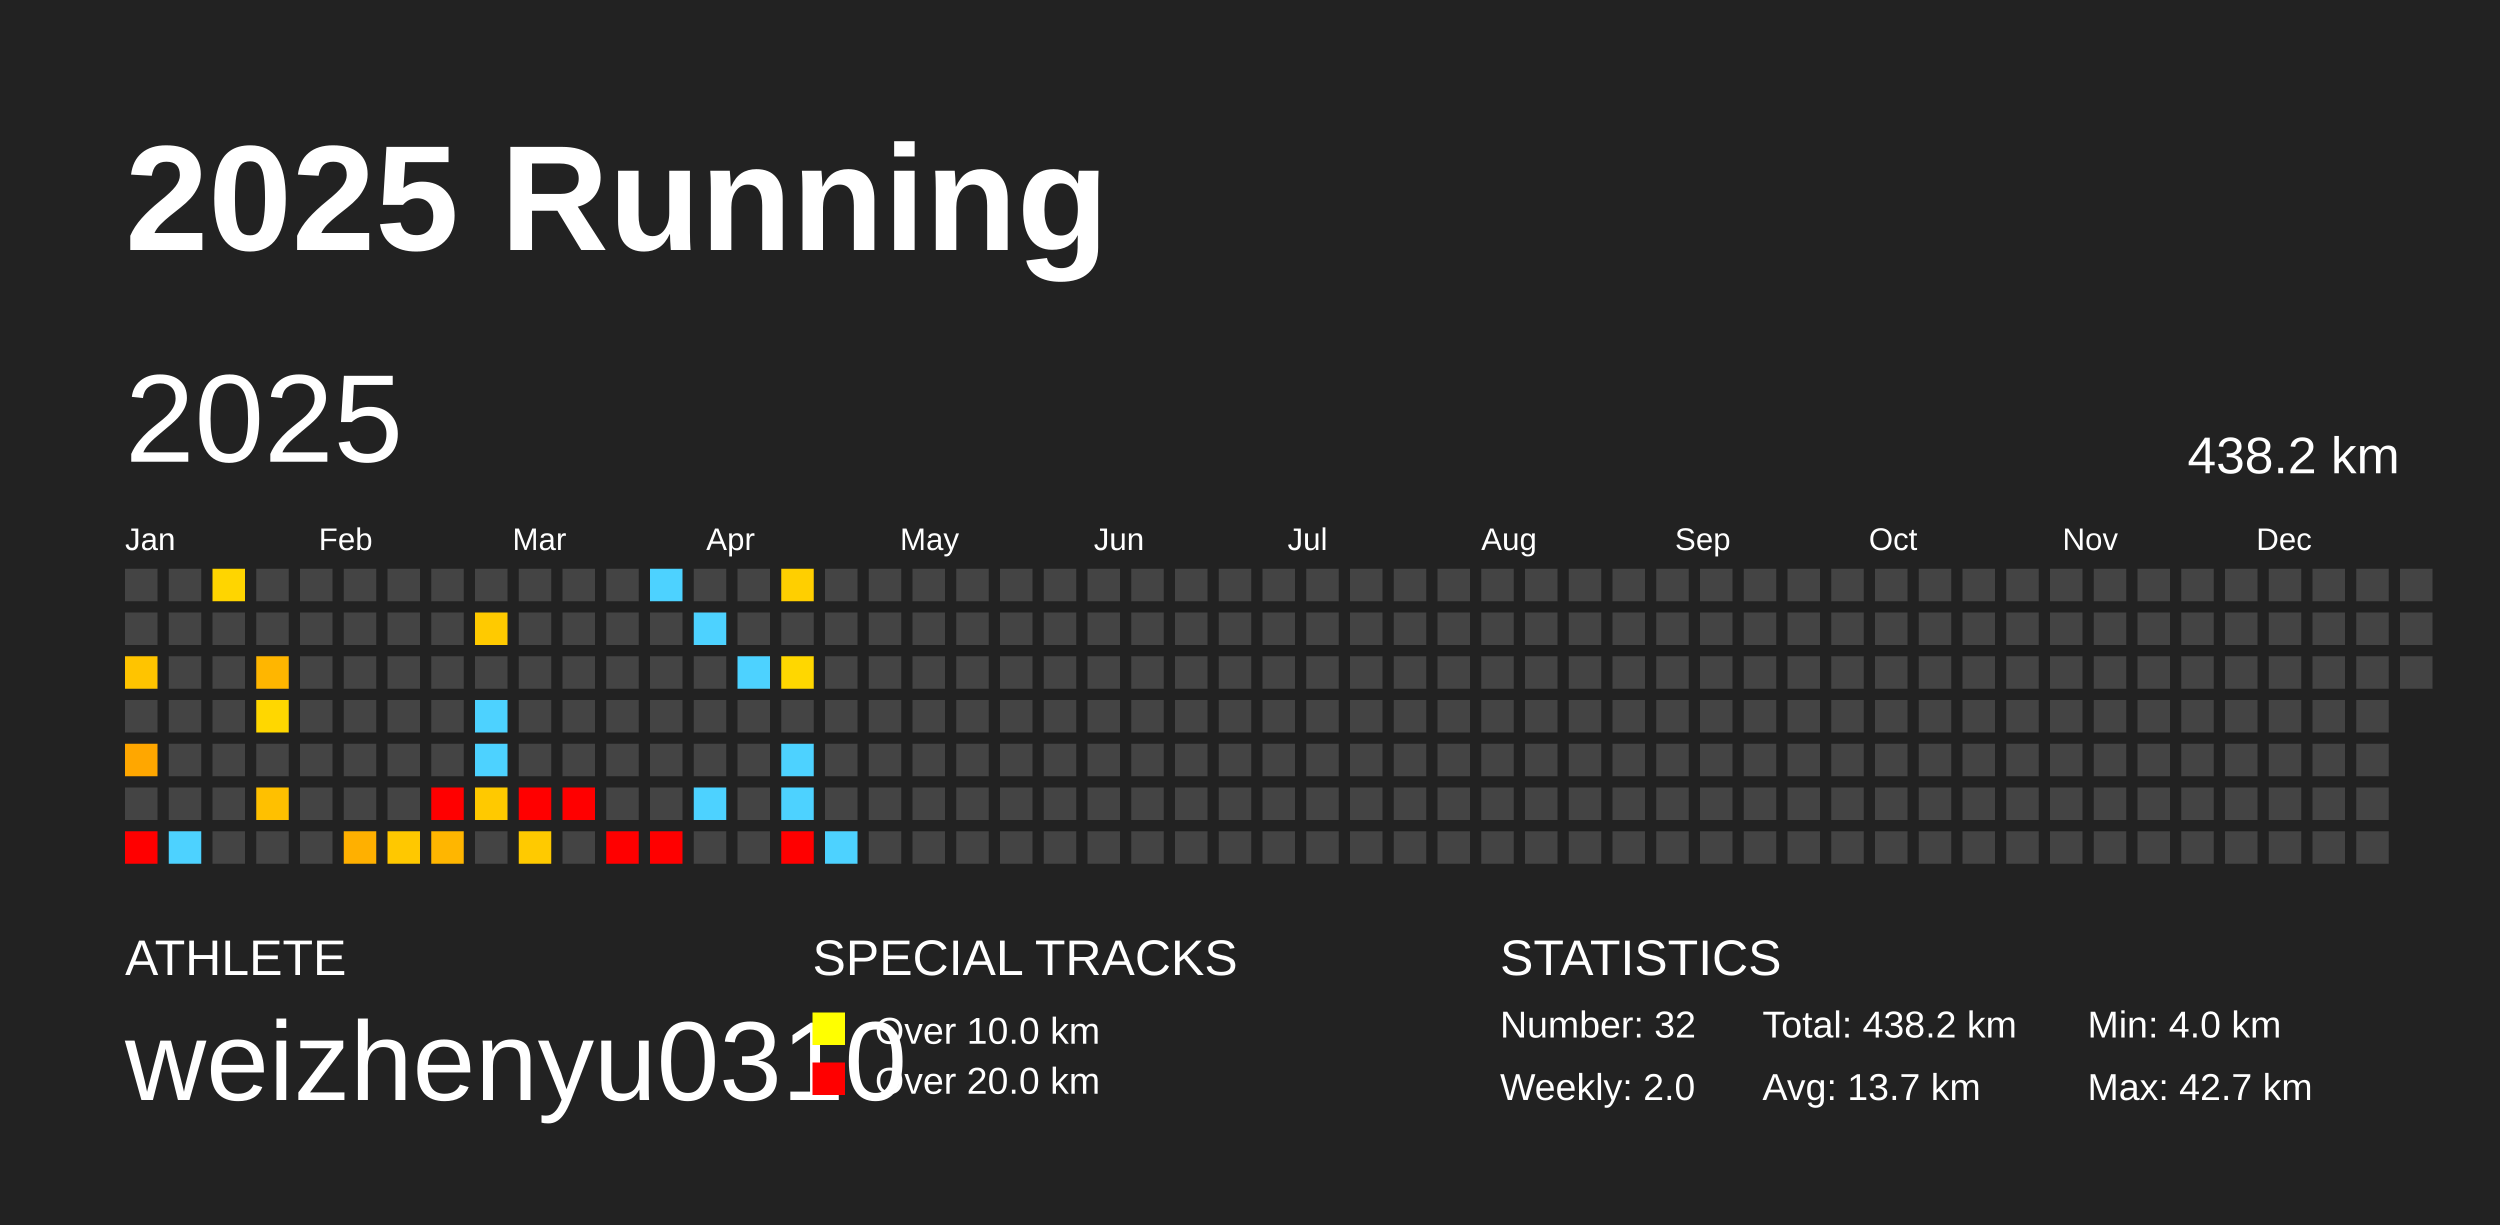
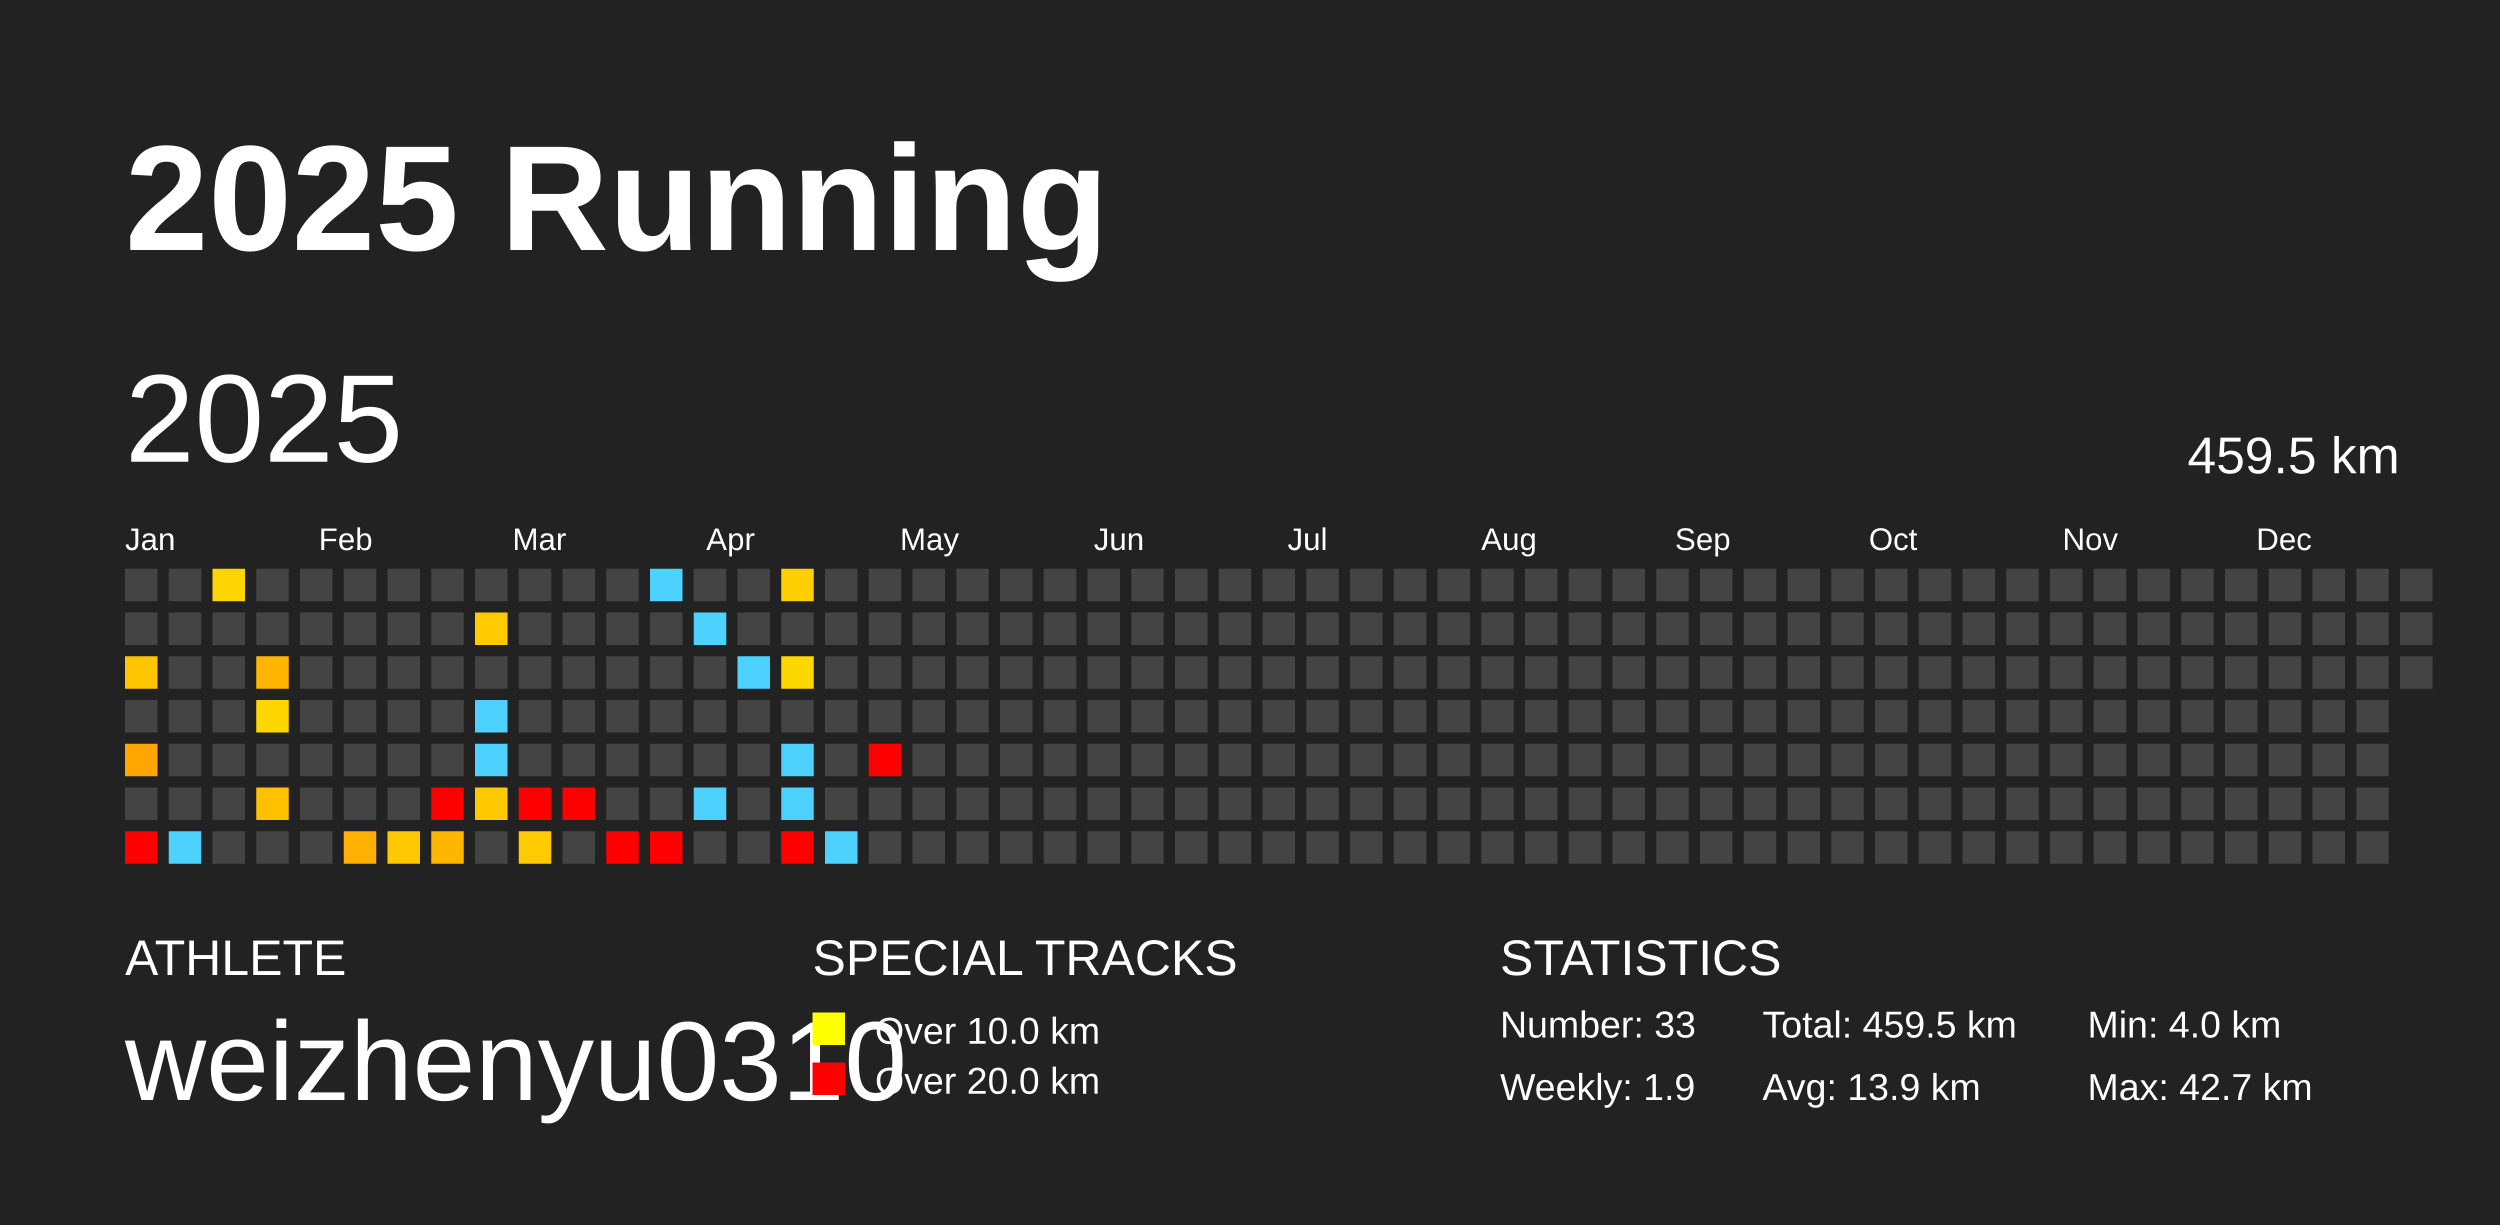
<svg xmlns="http://www.w3.org/2000/svg" baseProfile="full" height="98mm" version="1.1" viewBox="0,0,200,98" width="200mm">
  <defs />
  <rect fill="#222222" height="98" width="200" x="0" y="0" />
  <text fill="#FFFFFF" style="font-size:12px; font-family:Arial; font-weight:bold;" x="10" y="20">2025 Running</text>
  <text fill="#FFFFFF" style="font-size:4px; font-family:Arial" x="10" y="78">ATHLETE</text>
  <text fill="#FFFFFF" style="font-size:9px; font-family:Arial" x="10" y="88">weizhenyu0310</text>
  <text fill="#FFFFFF" style="font-size:4px; font-family:Arial" x="65" y="78">SPECIAL TRACKS</text>
  <rect fill="yellow" height="2.6" width="2.6" x="65" y="81" />
  <text fill="#FFFFFF" style="font-size:3px; font-family:Arial" x="70" y="83.5">Over 10.0 km</text>
  <rect fill="red" height="2.6" width="2.6" x="65" y="85" />
  <text fill="#FFFFFF" style="font-size:3px; font-family:Arial" x="70" y="87.5">Over 20.0 km</text>
  <text fill="#FFFFFF" style="font-size:4px; font-family:Arial" x="120" y="78">STATISTICS</text>
-   <text fill="#FFFFFF" style="font-size:3px; font-family:Arial" x="120" y="83">Number: 32</text>
-   <text fill="#FFFFFF" style="font-size:3px; font-family:Arial" x="120" y="88">Weekly: 2.0</text>
-   <text fill="#FFFFFF" style="font-size:3px; font-family:Arial" x="141" y="83">Total: 438.2 km</text>
-   <text fill="#FFFFFF" style="font-size:3px; font-family:Arial" x="141" y="88">Avg: 13.7 km</text>
+   <text fill="#FFFFFF" style="font-size:3px; font-family:Arial" x="120" y="83">Number: 33</text>
+   <text fill="#FFFFFF" style="font-size:3px; font-family:Arial" x="120" y="88">Weekly: 1.9</text>
+   <text fill="#FFFFFF" style="font-size:3px; font-family:Arial" x="141" y="83">Total: 459.5 km</text>
+   <text fill="#FFFFFF" style="font-size:3px; font-family:Arial" x="141" y="88">Avg: 13.9 km</text>
  <text fill="#FFFFFF" style="font-size:3px; font-family:Arial" x="167" y="83">Min: 4.0 km</text>
  <text fill="#FFFFFF" style="font-size:3px; font-family:Arial" x="167" y="88">Max: 42.7 km</text>
  <text dominant-baseline="hanging" fill="#FFFFFF" style="font-size:10.0px; font-family:Arial;" x="10" y="30">2025</text>
-   <text dominant-baseline="hanging" fill="#FFFFFF" style="font-size:4.125px; font-family:Arial;" x="175" y="35">438.2 km</text>
+   <text dominant-baseline="hanging" fill="#FFFFFF" style="font-size:4.125px; font-family:Arial;" x="175" y="35">459.5 km</text>
  <text fill="#FFFFFF" style="font-size:2.5px; font-family:Arial" x="10.0" y="44">Jan</text>
  <text fill="#FFFFFF" style="font-size:2.5px; font-family:Arial" x="25.5" y="44">Feb</text>
  <text fill="#FFFFFF" style="font-size:2.5px; font-family:Arial" x="41.0" y="44">Mar</text>
  <text fill="#FFFFFF" style="font-size:2.5px; font-family:Arial" x="56.5" y="44">Apr</text>
  <text fill="#FFFFFF" style="font-size:2.5px; font-family:Arial" x="72.0" y="44">May</text>
  <text fill="#FFFFFF" style="font-size:2.5px; font-family:Arial" x="87.5" y="44">Jun</text>
  <text fill="#FFFFFF" style="font-size:2.5px; font-family:Arial" x="103.0" y="44">Jul</text>
  <text fill="#FFFFFF" style="font-size:2.5px; font-family:Arial" x="118.5" y="44">Aug</text>
  <text fill="#FFFFFF" style="font-size:2.5px; font-family:Arial" x="134.0" y="44">Sep</text>
  <text fill="#FFFFFF" style="font-size:2.5px; font-family:Arial" x="149.5" y="44">Oct</text>
  <text fill="#FFFFFF" style="font-size:2.5px; font-family:Arial" x="165.0" y="44">Nov</text>
  <text fill="#FFFFFF" style="font-size:2.5px; font-family:Arial" x="180.5" y="44">Dec</text>
  <rect fill="#444444" height="2.6" width="2.6" x="10.0" y="45.5" />
  <rect fill="#444444" height="2.6" width="2.6" x="10.0" y="49.0" />
  <rect fill="#ffc400" height="2.6" width="2.6" x="10.0" y="52.5" />
  <rect fill="#444444" height="2.6" width="2.6" x="10.0" y="56.0" />
  <rect fill="#ffa700" height="2.6" width="2.6" x="10.0" y="59.5" />
  <rect fill="#444444" height="2.6" width="2.6" x="10.0" y="63.0" />
  <rect fill="red" height="2.6" width="2.6" x="10.0" y="66.5" />
  <rect fill="#444444" height="2.6" width="2.6" x="13.5" y="45.5" />
  <rect fill="#444444" height="2.6" width="2.6" x="13.5" y="49.0" />
  <rect fill="#444444" height="2.6" width="2.6" x="13.5" y="52.5" />
  <rect fill="#444444" height="2.6" width="2.6" x="13.5" y="56.0" />
  <rect fill="#444444" height="2.6" width="2.6" x="13.5" y="59.5" />
  <rect fill="#444444" height="2.6" width="2.6" x="13.5" y="63.0" />
  <rect fill="#4dd2ff" height="2.6" width="2.6" x="13.5" y="66.5" />
  <rect fill="#ffd500" height="2.6" width="2.6" x="17.0" y="45.5" />
  <rect fill="#444444" height="2.6" width="2.6" x="17.0" y="49.0" />
  <rect fill="#444444" height="2.6" width="2.6" x="17.0" y="52.5" />
  <rect fill="#444444" height="2.6" width="2.6" x="17.0" y="56.0" />
  <rect fill="#444444" height="2.6" width="2.6" x="17.0" y="59.5" />
  <rect fill="#444444" height="2.6" width="2.6" x="17.0" y="63.0" />
  <rect fill="#444444" height="2.6" width="2.6" x="17.0" y="66.5" />
  <rect fill="#444444" height="2.6" width="2.6" x="20.5" y="45.5" />
  <rect fill="#444444" height="2.6" width="2.6" x="20.5" y="49.0" />
  <rect fill="#ffb600" height="2.6" width="2.6" x="20.5" y="52.5" />
  <rect fill="#ffd700" height="2.6" width="2.6" x="20.5" y="56.0" />
  <rect fill="#444444" height="2.6" width="2.6" x="20.5" y="59.5" />
  <rect fill="#ffc000" height="2.6" width="2.6" x="20.5" y="63.0" />
  <rect fill="#444444" height="2.6" width="2.6" x="20.5" y="66.5" />
  <rect fill="#444444" height="2.6" width="2.6" x="24.0" y="45.5" />
  <rect fill="#444444" height="2.6" width="2.6" x="24.0" y="49.0" />
  <rect fill="#444444" height="2.6" width="2.6" x="24.0" y="52.5" />
  <rect fill="#444444" height="2.6" width="2.6" x="24.0" y="56.0" />
  <rect fill="#444444" height="2.6" width="2.6" x="24.0" y="59.5" />
  <rect fill="#444444" height="2.6" width="2.6" x="24.0" y="63.0" />
  <rect fill="#444444" height="2.6" width="2.6" x="24.0" y="66.5" />
  <rect fill="#444444" height="2.6" width="2.6" x="27.5" y="45.5" />
  <rect fill="#444444" height="2.6" width="2.6" x="27.5" y="49.0" />
  <rect fill="#444444" height="2.6" width="2.6" x="27.5" y="52.5" />
  <rect fill="#444444" height="2.6" width="2.6" x="27.5" y="56.0" />
  <rect fill="#444444" height="2.6" width="2.6" x="27.5" y="59.5" />
  <rect fill="#444444" height="2.6" width="2.6" x="27.5" y="63.0" />
  <rect fill="#ffb000" height="2.6" width="2.6" x="27.5" y="66.5" />
  <rect fill="#444444" height="2.6" width="2.6" x="31.0" y="45.5" />
  <rect fill="#444444" height="2.6" width="2.6" x="31.0" y="49.0" />
  <rect fill="#444444" height="2.6" width="2.6" x="31.0" y="52.5" />
  <rect fill="#444444" height="2.6" width="2.6" x="31.0" y="56.0" />
  <rect fill="#444444" height="2.6" width="2.6" x="31.0" y="59.5" />
  <rect fill="#444444" height="2.6" width="2.6" x="31.0" y="63.0" />
  <rect fill="#ffc800" height="2.6" width="2.6" x="31.0" y="66.5" />
  <rect fill="#444444" height="2.6" width="2.6" x="34.5" y="45.5" />
  <rect fill="#444444" height="2.6" width="2.6" x="34.5" y="49.0" />
  <rect fill="#444444" height="2.6" width="2.6" x="34.5" y="52.5" />
  <rect fill="#444444" height="2.6" width="2.6" x="34.5" y="56.0" />
  <rect fill="#444444" height="2.6" width="2.6" x="34.5" y="59.5" />
  <rect fill="red" height="2.6" width="2.6" x="34.5" y="63.0" />
  <rect fill="#ffb600" height="2.6" width="2.6" x="34.5" y="66.5" />
  <rect fill="#444444" height="2.6" width="2.6" x="38.0" y="45.5" />
  <rect fill="#ffca00" height="2.6" width="2.6" x="38.0" y="49.0" />
  <rect fill="#444444" height="2.6" width="2.6" x="38.0" y="52.5" />
  <rect fill="#4dd2ff" height="2.6" width="2.6" x="38.0" y="56.0" />
  <rect fill="#4dd2ff" height="2.6" width="2.6" x="38.0" y="59.5" />
  <rect fill="#ffc900" height="2.6" width="2.6" x="38.0" y="63.0" />
  <rect fill="#444444" height="2.6" width="2.6" x="38.0" y="66.5" />
  <rect fill="#444444" height="2.6" width="2.6" x="41.5" y="45.5" />
  <rect fill="#444444" height="2.6" width="2.6" x="41.5" y="49.0" />
  <rect fill="#444444" height="2.6" width="2.6" x="41.5" y="52.5" />
  <rect fill="#444444" height="2.6" width="2.6" x="41.5" y="56.0" />
  <rect fill="#444444" height="2.6" width="2.6" x="41.5" y="59.5" />
  <rect fill="red" height="2.6" width="2.6" x="41.5" y="63.0" />
  <rect fill="#ffca00" height="2.6" width="2.6" x="41.5" y="66.5" />
  <rect fill="#444444" height="2.6" width="2.6" x="45.0" y="45.5" />
  <rect fill="#444444" height="2.6" width="2.6" x="45.0" y="49.0" />
  <rect fill="#444444" height="2.6" width="2.6" x="45.0" y="52.5" />
  <rect fill="#444444" height="2.6" width="2.6" x="45.0" y="56.0" />
  <rect fill="#444444" height="2.6" width="2.6" x="45.0" y="59.5" />
  <rect fill="red" height="2.6" width="2.6" x="45.0" y="63.0" />
  <rect fill="#444444" height="2.6" width="2.6" x="45.0" y="66.5" />
  <rect fill="#444444" height="2.6" width="2.6" x="48.5" y="45.5" />
  <rect fill="#444444" height="2.6" width="2.6" x="48.5" y="49.0" />
  <rect fill="#444444" height="2.6" width="2.6" x="48.5" y="52.5" />
  <rect fill="#444444" height="2.6" width="2.6" x="48.5" y="56.0" />
  <rect fill="#444444" height="2.6" width="2.6" x="48.5" y="59.5" />
  <rect fill="#444444" height="2.6" width="2.6" x="48.5" y="63.0" />
  <rect fill="red" height="2.6" width="2.6" x="48.5" y="66.5" />
  <rect fill="#4dd2ff" height="2.6" width="2.6" x="52.0" y="45.5" />
  <rect fill="#444444" height="2.6" width="2.6" x="52.0" y="49.0" />
  <rect fill="#444444" height="2.6" width="2.6" x="52.0" y="52.5" />
  <rect fill="#444444" height="2.6" width="2.6" x="52.0" y="56.0" />
  <rect fill="#444444" height="2.6" width="2.6" x="52.0" y="59.5" />
  <rect fill="#444444" height="2.6" width="2.6" x="52.0" y="63.0" />
  <rect fill="red" height="2.6" width="2.6" x="52.0" y="66.5" />
  <rect fill="#444444" height="2.6" width="2.6" x="55.5" y="45.5" />
  <rect fill="#4dd2ff" height="2.6" width="2.6" x="55.5" y="49.0" />
  <rect fill="#444444" height="2.6" width="2.6" x="55.5" y="52.5" />
  <rect fill="#444444" height="2.6" width="2.6" x="55.5" y="56.0" />
  <rect fill="#444444" height="2.6" width="2.6" x="55.5" y="59.5" />
  <rect fill="#4dd2ff" height="2.6" width="2.6" x="55.5" y="63.0" />
  <rect fill="#444444" height="2.6" width="2.6" x="55.5" y="66.5" />
  <rect fill="#444444" height="2.6" width="2.6" x="59.0" y="45.5" />
  <rect fill="#444444" height="2.6" width="2.6" x="59.0" y="49.0" />
  <rect fill="#4dd2ff" height="2.6" width="2.6" x="59.0" y="52.5" />
  <rect fill="#444444" height="2.6" width="2.6" x="59.0" y="56.0" />
  <rect fill="#444444" height="2.6" width="2.6" x="59.0" y="59.5" />
  <rect fill="#444444" height="2.6" width="2.6" x="59.0" y="63.0" />
  <rect fill="#444444" height="2.6" width="2.6" x="59.0" y="66.5" />
  <rect fill="#ffcf00" height="2.6" width="2.6" x="62.5" y="45.5" />
  <rect fill="#444444" height="2.6" width="2.6" x="62.5" y="49.0" />
  <rect fill="#ffd700" height="2.6" width="2.6" x="62.5" y="52.5" />
  <rect fill="#444444" height="2.6" width="2.6" x="62.5" y="56.0" />
  <rect fill="#4dd2ff" height="2.6" width="2.6" x="62.5" y="59.5" />
  <rect fill="#4dd2ff" height="2.6" width="2.6" x="62.5" y="63.0" />
  <rect fill="red" height="2.6" width="2.6" x="62.5" y="66.5" />
  <rect fill="#444444" height="2.6" width="2.6" x="66.0" y="45.5" />
  <rect fill="#444444" height="2.6" width="2.6" x="66.0" y="49.0" />
  <rect fill="#444444" height="2.6" width="2.6" x="66.0" y="52.5" />
  <rect fill="#444444" height="2.6" width="2.6" x="66.0" y="56.0" />
  <rect fill="#444444" height="2.6" width="2.6" x="66.0" y="59.5" />
  <rect fill="#444444" height="2.6" width="2.6" x="66.0" y="63.0" />
  <rect fill="#4dd2ff" height="2.6" width="2.6" x="66.0" y="66.5" />
  <rect fill="#444444" height="2.6" width="2.6" x="69.5" y="45.5" />
  <rect fill="#444444" height="2.6" width="2.6" x="69.5" y="49.0" />
  <rect fill="#444444" height="2.6" width="2.6" x="69.5" y="52.5" />
  <rect fill="#444444" height="2.6" width="2.6" x="69.5" y="56.0" />
-   <rect fill="#444444" height="2.6" width="2.6" x="69.5" y="59.5" />
+   <rect fill="red" height="2.6" width="2.6" x="69.5" y="59.5" />
  <rect fill="#444444" height="2.6" width="2.6" x="69.5" y="63.0" />
  <rect fill="#444444" height="2.6" width="2.6" x="69.5" y="66.5" />
  <rect fill="#444444" height="2.6" width="2.6" x="73.0" y="45.5" />
  <rect fill="#444444" height="2.6" width="2.6" x="73.0" y="49.0" />
  <rect fill="#444444" height="2.6" width="2.6" x="73.0" y="52.5" />
  <rect fill="#444444" height="2.6" width="2.6" x="73.0" y="56.0" />
  <rect fill="#444444" height="2.6" width="2.6" x="73.0" y="59.5" />
  <rect fill="#444444" height="2.6" width="2.6" x="73.0" y="63.0" />
  <rect fill="#444444" height="2.6" width="2.6" x="73.0" y="66.5" />
  <rect fill="#444444" height="2.6" width="2.6" x="76.5" y="45.5" />
  <rect fill="#444444" height="2.6" width="2.6" x="76.5" y="49.0" />
  <rect fill="#444444" height="2.6" width="2.6" x="76.5" y="52.5" />
  <rect fill="#444444" height="2.6" width="2.6" x="76.5" y="56.0" />
  <rect fill="#444444" height="2.6" width="2.6" x="76.5" y="59.5" />
  <rect fill="#444444" height="2.6" width="2.6" x="76.5" y="63.0" />
  <rect fill="#444444" height="2.6" width="2.6" x="76.5" y="66.5" />
  <rect fill="#444444" height="2.6" width="2.6" x="80.0" y="45.5" />
  <rect fill="#444444" height="2.6" width="2.6" x="80.0" y="49.0" />
  <rect fill="#444444" height="2.6" width="2.6" x="80.0" y="52.5" />
  <rect fill="#444444" height="2.6" width="2.6" x="80.0" y="56.0" />
  <rect fill="#444444" height="2.6" width="2.6" x="80.0" y="59.5" />
  <rect fill="#444444" height="2.6" width="2.6" x="80.0" y="63.0" />
  <rect fill="#444444" height="2.6" width="2.6" x="80.0" y="66.5" />
  <rect fill="#444444" height="2.6" width="2.6" x="83.5" y="45.5" />
  <rect fill="#444444" height="2.6" width="2.6" x="83.5" y="49.0" />
  <rect fill="#444444" height="2.6" width="2.6" x="83.5" y="52.5" />
  <rect fill="#444444" height="2.6" width="2.6" x="83.5" y="56.0" />
  <rect fill="#444444" height="2.6" width="2.6" x="83.5" y="59.5" />
  <rect fill="#444444" height="2.6" width="2.6" x="83.5" y="63.0" />
  <rect fill="#444444" height="2.6" width="2.6" x="83.5" y="66.5" />
  <rect fill="#444444" height="2.6" width="2.6" x="87.0" y="45.5" />
  <rect fill="#444444" height="2.6" width="2.6" x="87.0" y="49.0" />
  <rect fill="#444444" height="2.6" width="2.6" x="87.0" y="52.5" />
  <rect fill="#444444" height="2.6" width="2.6" x="87.0" y="56.0" />
  <rect fill="#444444" height="2.6" width="2.6" x="87.0" y="59.5" />
  <rect fill="#444444" height="2.6" width="2.6" x="87.0" y="63.0" />
  <rect fill="#444444" height="2.6" width="2.6" x="87.0" y="66.5" />
  <rect fill="#444444" height="2.6" width="2.6" x="90.5" y="45.5" />
  <rect fill="#444444" height="2.6" width="2.6" x="90.5" y="49.0" />
  <rect fill="#444444" height="2.6" width="2.6" x="90.5" y="52.5" />
  <rect fill="#444444" height="2.6" width="2.6" x="90.5" y="56.0" />
  <rect fill="#444444" height="2.6" width="2.6" x="90.5" y="59.5" />
  <rect fill="#444444" height="2.6" width="2.6" x="90.5" y="63.0" />
  <rect fill="#444444" height="2.6" width="2.6" x="90.5" y="66.5" />
  <rect fill="#444444" height="2.6" width="2.6" x="94.0" y="45.5" />
  <rect fill="#444444" height="2.6" width="2.6" x="94.0" y="49.0" />
  <rect fill="#444444" height="2.6" width="2.6" x="94.0" y="52.5" />
  <rect fill="#444444" height="2.6" width="2.6" x="94.0" y="56.0" />
  <rect fill="#444444" height="2.6" width="2.6" x="94.0" y="59.5" />
  <rect fill="#444444" height="2.6" width="2.6" x="94.0" y="63.0" />
  <rect fill="#444444" height="2.6" width="2.6" x="94.0" y="66.5" />
  <rect fill="#444444" height="2.6" width="2.6" x="97.5" y="45.5" />
  <rect fill="#444444" height="2.6" width="2.6" x="97.5" y="49.0" />
  <rect fill="#444444" height="2.6" width="2.6" x="97.5" y="52.5" />
  <rect fill="#444444" height="2.6" width="2.6" x="97.5" y="56.0" />
  <rect fill="#444444" height="2.6" width="2.6" x="97.5" y="59.5" />
  <rect fill="#444444" height="2.6" width="2.6" x="97.5" y="63.0" />
  <rect fill="#444444" height="2.6" width="2.6" x="97.5" y="66.5" />
  <rect fill="#444444" height="2.6" width="2.6" x="101.0" y="45.5" />
  <rect fill="#444444" height="2.6" width="2.6" x="101.0" y="49.0" />
  <rect fill="#444444" height="2.6" width="2.6" x="101.0" y="52.5" />
  <rect fill="#444444" height="2.6" width="2.6" x="101.0" y="56.0" />
  <rect fill="#444444" height="2.6" width="2.6" x="101.0" y="59.5" />
  <rect fill="#444444" height="2.6" width="2.6" x="101.0" y="63.0" />
  <rect fill="#444444" height="2.6" width="2.6" x="101.0" y="66.5" />
  <rect fill="#444444" height="2.6" width="2.6" x="104.5" y="45.5" />
  <rect fill="#444444" height="2.6" width="2.6" x="104.5" y="49.0" />
  <rect fill="#444444" height="2.6" width="2.6" x="104.5" y="52.5" />
  <rect fill="#444444" height="2.6" width="2.6" x="104.5" y="56.0" />
  <rect fill="#444444" height="2.6" width="2.6" x="104.5" y="59.5" />
  <rect fill="#444444" height="2.6" width="2.6" x="104.5" y="63.0" />
  <rect fill="#444444" height="2.6" width="2.6" x="104.5" y="66.5" />
  <rect fill="#444444" height="2.6" width="2.6" x="108.0" y="45.5" />
  <rect fill="#444444" height="2.6" width="2.6" x="108.0" y="49.0" />
  <rect fill="#444444" height="2.6" width="2.6" x="108.0" y="52.5" />
  <rect fill="#444444" height="2.6" width="2.6" x="108.0" y="56.0" />
  <rect fill="#444444" height="2.6" width="2.6" x="108.0" y="59.5" />
  <rect fill="#444444" height="2.6" width="2.6" x="108.0" y="63.0" />
  <rect fill="#444444" height="2.6" width="2.6" x="108.0" y="66.5" />
  <rect fill="#444444" height="2.6" width="2.6" x="111.5" y="45.5" />
  <rect fill="#444444" height="2.6" width="2.6" x="111.5" y="49.0" />
  <rect fill="#444444" height="2.6" width="2.6" x="111.5" y="52.5" />
  <rect fill="#444444" height="2.6" width="2.6" x="111.5" y="56.0" />
  <rect fill="#444444" height="2.6" width="2.6" x="111.5" y="59.5" />
  <rect fill="#444444" height="2.6" width="2.6" x="111.5" y="63.0" />
  <rect fill="#444444" height="2.6" width="2.6" x="111.5" y="66.5" />
  <rect fill="#444444" height="2.6" width="2.6" x="115.0" y="45.5" />
  <rect fill="#444444" height="2.6" width="2.6" x="115.0" y="49.0" />
  <rect fill="#444444" height="2.6" width="2.6" x="115.0" y="52.5" />
  <rect fill="#444444" height="2.6" width="2.6" x="115.0" y="56.0" />
  <rect fill="#444444" height="2.6" width="2.6" x="115.0" y="59.5" />
  <rect fill="#444444" height="2.6" width="2.6" x="115.0" y="63.0" />
  <rect fill="#444444" height="2.6" width="2.6" x="115.0" y="66.5" />
  <rect fill="#444444" height="2.6" width="2.6" x="118.5" y="45.5" />
  <rect fill="#444444" height="2.6" width="2.6" x="118.5" y="49.0" />
  <rect fill="#444444" height="2.6" width="2.6" x="118.5" y="52.5" />
  <rect fill="#444444" height="2.6" width="2.6" x="118.5" y="56.0" />
  <rect fill="#444444" height="2.6" width="2.6" x="118.5" y="59.5" />
  <rect fill="#444444" height="2.6" width="2.6" x="118.5" y="63.0" />
  <rect fill="#444444" height="2.6" width="2.6" x="118.5" y="66.5" />
  <rect fill="#444444" height="2.6" width="2.6" x="122.0" y="45.5" />
  <rect fill="#444444" height="2.6" width="2.6" x="122.0" y="49.0" />
  <rect fill="#444444" height="2.6" width="2.6" x="122.0" y="52.5" />
  <rect fill="#444444" height="2.6" width="2.6" x="122.0" y="56.0" />
  <rect fill="#444444" height="2.6" width="2.6" x="122.0" y="59.5" />
  <rect fill="#444444" height="2.6" width="2.6" x="122.0" y="63.0" />
  <rect fill="#444444" height="2.6" width="2.6" x="122.0" y="66.5" />
  <rect fill="#444444" height="2.6" width="2.6" x="125.5" y="45.5" />
  <rect fill="#444444" height="2.6" width="2.6" x="125.5" y="49.0" />
  <rect fill="#444444" height="2.6" width="2.6" x="125.5" y="52.5" />
  <rect fill="#444444" height="2.6" width="2.6" x="125.5" y="56.0" />
  <rect fill="#444444" height="2.6" width="2.6" x="125.5" y="59.5" />
  <rect fill="#444444" height="2.6" width="2.6" x="125.5" y="63.0" />
  <rect fill="#444444" height="2.6" width="2.6" x="125.5" y="66.5" />
  <rect fill="#444444" height="2.6" width="2.6" x="129.0" y="45.5" />
  <rect fill="#444444" height="2.6" width="2.6" x="129.0" y="49.0" />
  <rect fill="#444444" height="2.6" width="2.6" x="129.0" y="52.5" />
  <rect fill="#444444" height="2.6" width="2.6" x="129.0" y="56.0" />
  <rect fill="#444444" height="2.6" width="2.6" x="129.0" y="59.5" />
  <rect fill="#444444" height="2.6" width="2.6" x="129.0" y="63.0" />
  <rect fill="#444444" height="2.6" width="2.6" x="129.0" y="66.5" />
  <rect fill="#444444" height="2.6" width="2.6" x="132.5" y="45.5" />
  <rect fill="#444444" height="2.6" width="2.6" x="132.5" y="49.0" />
  <rect fill="#444444" height="2.6" width="2.6" x="132.5" y="52.5" />
  <rect fill="#444444" height="2.6" width="2.6" x="132.5" y="56.0" />
  <rect fill="#444444" height="2.6" width="2.6" x="132.5" y="59.5" />
  <rect fill="#444444" height="2.6" width="2.6" x="132.5" y="63.0" />
  <rect fill="#444444" height="2.6" width="2.6" x="132.5" y="66.5" />
  <rect fill="#444444" height="2.6" width="2.6" x="136.0" y="45.5" />
  <rect fill="#444444" height="2.6" width="2.6" x="136.0" y="49.0" />
  <rect fill="#444444" height="2.6" width="2.6" x="136.0" y="52.5" />
  <rect fill="#444444" height="2.6" width="2.6" x="136.0" y="56.0" />
  <rect fill="#444444" height="2.6" width="2.6" x="136.0" y="59.5" />
  <rect fill="#444444" height="2.6" width="2.6" x="136.0" y="63.0" />
  <rect fill="#444444" height="2.6" width="2.6" x="136.0" y="66.5" />
  <rect fill="#444444" height="2.6" width="2.6" x="139.5" y="45.5" />
  <rect fill="#444444" height="2.6" width="2.6" x="139.5" y="49.0" />
  <rect fill="#444444" height="2.6" width="2.6" x="139.5" y="52.5" />
  <rect fill="#444444" height="2.6" width="2.6" x="139.5" y="56.0" />
  <rect fill="#444444" height="2.6" width="2.6" x="139.5" y="59.5" />
  <rect fill="#444444" height="2.6" width="2.6" x="139.5" y="63.0" />
  <rect fill="#444444" height="2.6" width="2.6" x="139.5" y="66.5" />
  <rect fill="#444444" height="2.6" width="2.6" x="143.0" y="45.5" />
  <rect fill="#444444" height="2.6" width="2.6" x="143.0" y="49.0" />
  <rect fill="#444444" height="2.6" width="2.6" x="143.0" y="52.5" />
  <rect fill="#444444" height="2.6" width="2.6" x="143.0" y="56.0" />
  <rect fill="#444444" height="2.6" width="2.6" x="143.0" y="59.5" />
  <rect fill="#444444" height="2.6" width="2.6" x="143.0" y="63.0" />
  <rect fill="#444444" height="2.6" width="2.6" x="143.0" y="66.5" />
  <rect fill="#444444" height="2.6" width="2.6" x="146.5" y="45.5" />
  <rect fill="#444444" height="2.6" width="2.6" x="146.5" y="49.0" />
  <rect fill="#444444" height="2.6" width="2.6" x="146.5" y="52.5" />
  <rect fill="#444444" height="2.6" width="2.6" x="146.5" y="56.0" />
  <rect fill="#444444" height="2.6" width="2.6" x="146.5" y="59.5" />
  <rect fill="#444444" height="2.6" width="2.6" x="146.5" y="63.0" />
  <rect fill="#444444" height="2.6" width="2.6" x="146.5" y="66.5" />
  <rect fill="#444444" height="2.6" width="2.6" x="150.0" y="45.5" />
  <rect fill="#444444" height="2.6" width="2.6" x="150.0" y="49.0" />
  <rect fill="#444444" height="2.6" width="2.6" x="150.0" y="52.5" />
  <rect fill="#444444" height="2.6" width="2.6" x="150.0" y="56.0" />
  <rect fill="#444444" height="2.6" width="2.6" x="150.0" y="59.5" />
  <rect fill="#444444" height="2.6" width="2.6" x="150.0" y="63.0" />
  <rect fill="#444444" height="2.6" width="2.6" x="150.0" y="66.5" />
  <rect fill="#444444" height="2.6" width="2.6" x="153.5" y="45.5" />
  <rect fill="#444444" height="2.6" width="2.6" x="153.5" y="49.0" />
  <rect fill="#444444" height="2.6" width="2.6" x="153.5" y="52.5" />
  <rect fill="#444444" height="2.6" width="2.6" x="153.5" y="56.0" />
  <rect fill="#444444" height="2.6" width="2.6" x="153.5" y="59.5" />
  <rect fill="#444444" height="2.6" width="2.6" x="153.5" y="63.0" />
  <rect fill="#444444" height="2.6" width="2.6" x="153.5" y="66.5" />
  <rect fill="#444444" height="2.6" width="2.6" x="157.0" y="45.5" />
  <rect fill="#444444" height="2.6" width="2.6" x="157.0" y="49.0" />
  <rect fill="#444444" height="2.6" width="2.6" x="157.0" y="52.5" />
  <rect fill="#444444" height="2.6" width="2.6" x="157.0" y="56.0" />
  <rect fill="#444444" height="2.6" width="2.6" x="157.0" y="59.5" />
  <rect fill="#444444" height="2.6" width="2.6" x="157.0" y="63.0" />
  <rect fill="#444444" height="2.6" width="2.6" x="157.0" y="66.5" />
  <rect fill="#444444" height="2.6" width="2.6" x="160.5" y="45.5" />
  <rect fill="#444444" height="2.6" width="2.6" x="160.5" y="49.0" />
  <rect fill="#444444" height="2.6" width="2.6" x="160.5" y="52.5" />
  <rect fill="#444444" height="2.6" width="2.6" x="160.5" y="56.0" />
  <rect fill="#444444" height="2.6" width="2.6" x="160.5" y="59.5" />
  <rect fill="#444444" height="2.6" width="2.6" x="160.5" y="63.0" />
  <rect fill="#444444" height="2.6" width="2.6" x="160.5" y="66.5" />
  <rect fill="#444444" height="2.6" width="2.6" x="164.0" y="45.5" />
  <rect fill="#444444" height="2.6" width="2.6" x="164.0" y="49.0" />
  <rect fill="#444444" height="2.6" width="2.6" x="164.0" y="52.5" />
  <rect fill="#444444" height="2.6" width="2.6" x="164.0" y="56.0" />
  <rect fill="#444444" height="2.6" width="2.6" x="164.0" y="59.5" />
  <rect fill="#444444" height="2.6" width="2.6" x="164.0" y="63.0" />
  <rect fill="#444444" height="2.6" width="2.6" x="164.0" y="66.5" />
  <rect fill="#444444" height="2.6" width="2.6" x="167.5" y="45.5" />
  <rect fill="#444444" height="2.6" width="2.6" x="167.5" y="49.0" />
  <rect fill="#444444" height="2.6" width="2.6" x="167.5" y="52.5" />
  <rect fill="#444444" height="2.6" width="2.6" x="167.5" y="56.0" />
  <rect fill="#444444" height="2.6" width="2.6" x="167.5" y="59.5" />
  <rect fill="#444444" height="2.6" width="2.6" x="167.5" y="63.0" />
  <rect fill="#444444" height="2.6" width="2.6" x="167.5" y="66.5" />
  <rect fill="#444444" height="2.6" width="2.6" x="171.0" y="45.5" />
  <rect fill="#444444" height="2.6" width="2.6" x="171.0" y="49.0" />
  <rect fill="#444444" height="2.6" width="2.6" x="171.0" y="52.5" />
  <rect fill="#444444" height="2.6" width="2.6" x="171.0" y="56.0" />
  <rect fill="#444444" height="2.6" width="2.6" x="171.0" y="59.5" />
  <rect fill="#444444" height="2.6" width="2.6" x="171.0" y="63.0" />
  <rect fill="#444444" height="2.6" width="2.6" x="171.0" y="66.5" />
  <rect fill="#444444" height="2.6" width="2.6" x="174.5" y="45.5" />
  <rect fill="#444444" height="2.6" width="2.6" x="174.5" y="49.0" />
  <rect fill="#444444" height="2.6" width="2.6" x="174.5" y="52.5" />
  <rect fill="#444444" height="2.6" width="2.6" x="174.5" y="56.0" />
  <rect fill="#444444" height="2.6" width="2.6" x="174.5" y="59.5" />
  <rect fill="#444444" height="2.6" width="2.6" x="174.5" y="63.0" />
  <rect fill="#444444" height="2.6" width="2.6" x="174.5" y="66.5" />
  <rect fill="#444444" height="2.6" width="2.6" x="178.0" y="45.5" />
  <rect fill="#444444" height="2.6" width="2.6" x="178.0" y="49.0" />
  <rect fill="#444444" height="2.6" width="2.6" x="178.0" y="52.5" />
  <rect fill="#444444" height="2.6" width="2.6" x="178.0" y="56.0" />
  <rect fill="#444444" height="2.6" width="2.6" x="178.0" y="59.5" />
  <rect fill="#444444" height="2.6" width="2.6" x="178.0" y="63.0" />
  <rect fill="#444444" height="2.6" width="2.6" x="178.0" y="66.5" />
  <rect fill="#444444" height="2.6" width="2.6" x="181.5" y="45.5" />
  <rect fill="#444444" height="2.6" width="2.6" x="181.5" y="49.0" />
  <rect fill="#444444" height="2.6" width="2.6" x="181.5" y="52.5" />
  <rect fill="#444444" height="2.6" width="2.6" x="181.5" y="56.0" />
  <rect fill="#444444" height="2.6" width="2.6" x="181.5" y="59.5" />
  <rect fill="#444444" height="2.6" width="2.6" x="181.5" y="63.0" />
  <rect fill="#444444" height="2.6" width="2.6" x="181.5" y="66.5" />
  <rect fill="#444444" height="2.6" width="2.6" x="185.0" y="45.5" />
  <rect fill="#444444" height="2.6" width="2.6" x="185.0" y="49.0" />
  <rect fill="#444444" height="2.6" width="2.6" x="185.0" y="52.5" />
  <rect fill="#444444" height="2.6" width="2.6" x="185.0" y="56.0" />
  <rect fill="#444444" height="2.6" width="2.6" x="185.0" y="59.5" />
  <rect fill="#444444" height="2.6" width="2.6" x="185.0" y="63.0" />
  <rect fill="#444444" height="2.6" width="2.6" x="185.0" y="66.5" />
  <rect fill="#444444" height="2.6" width="2.6" x="188.5" y="45.5" />
  <rect fill="#444444" height="2.6" width="2.6" x="188.5" y="49.0" />
  <rect fill="#444444" height="2.6" width="2.6" x="188.5" y="52.5" />
  <rect fill="#444444" height="2.6" width="2.6" x="188.5" y="56.0" />
  <rect fill="#444444" height="2.6" width="2.6" x="188.5" y="59.5" />
  <rect fill="#444444" height="2.6" width="2.6" x="188.5" y="63.0" />
  <rect fill="#444444" height="2.6" width="2.6" x="188.5" y="66.5" />
  <rect fill="#444444" height="2.6" width="2.6" x="192.0" y="45.5" />
  <rect fill="#444444" height="2.6" width="2.6" x="192.0" y="49.0" />
  <rect fill="#444444" height="2.6" width="2.6" x="192.0" y="52.5" />
</svg>
